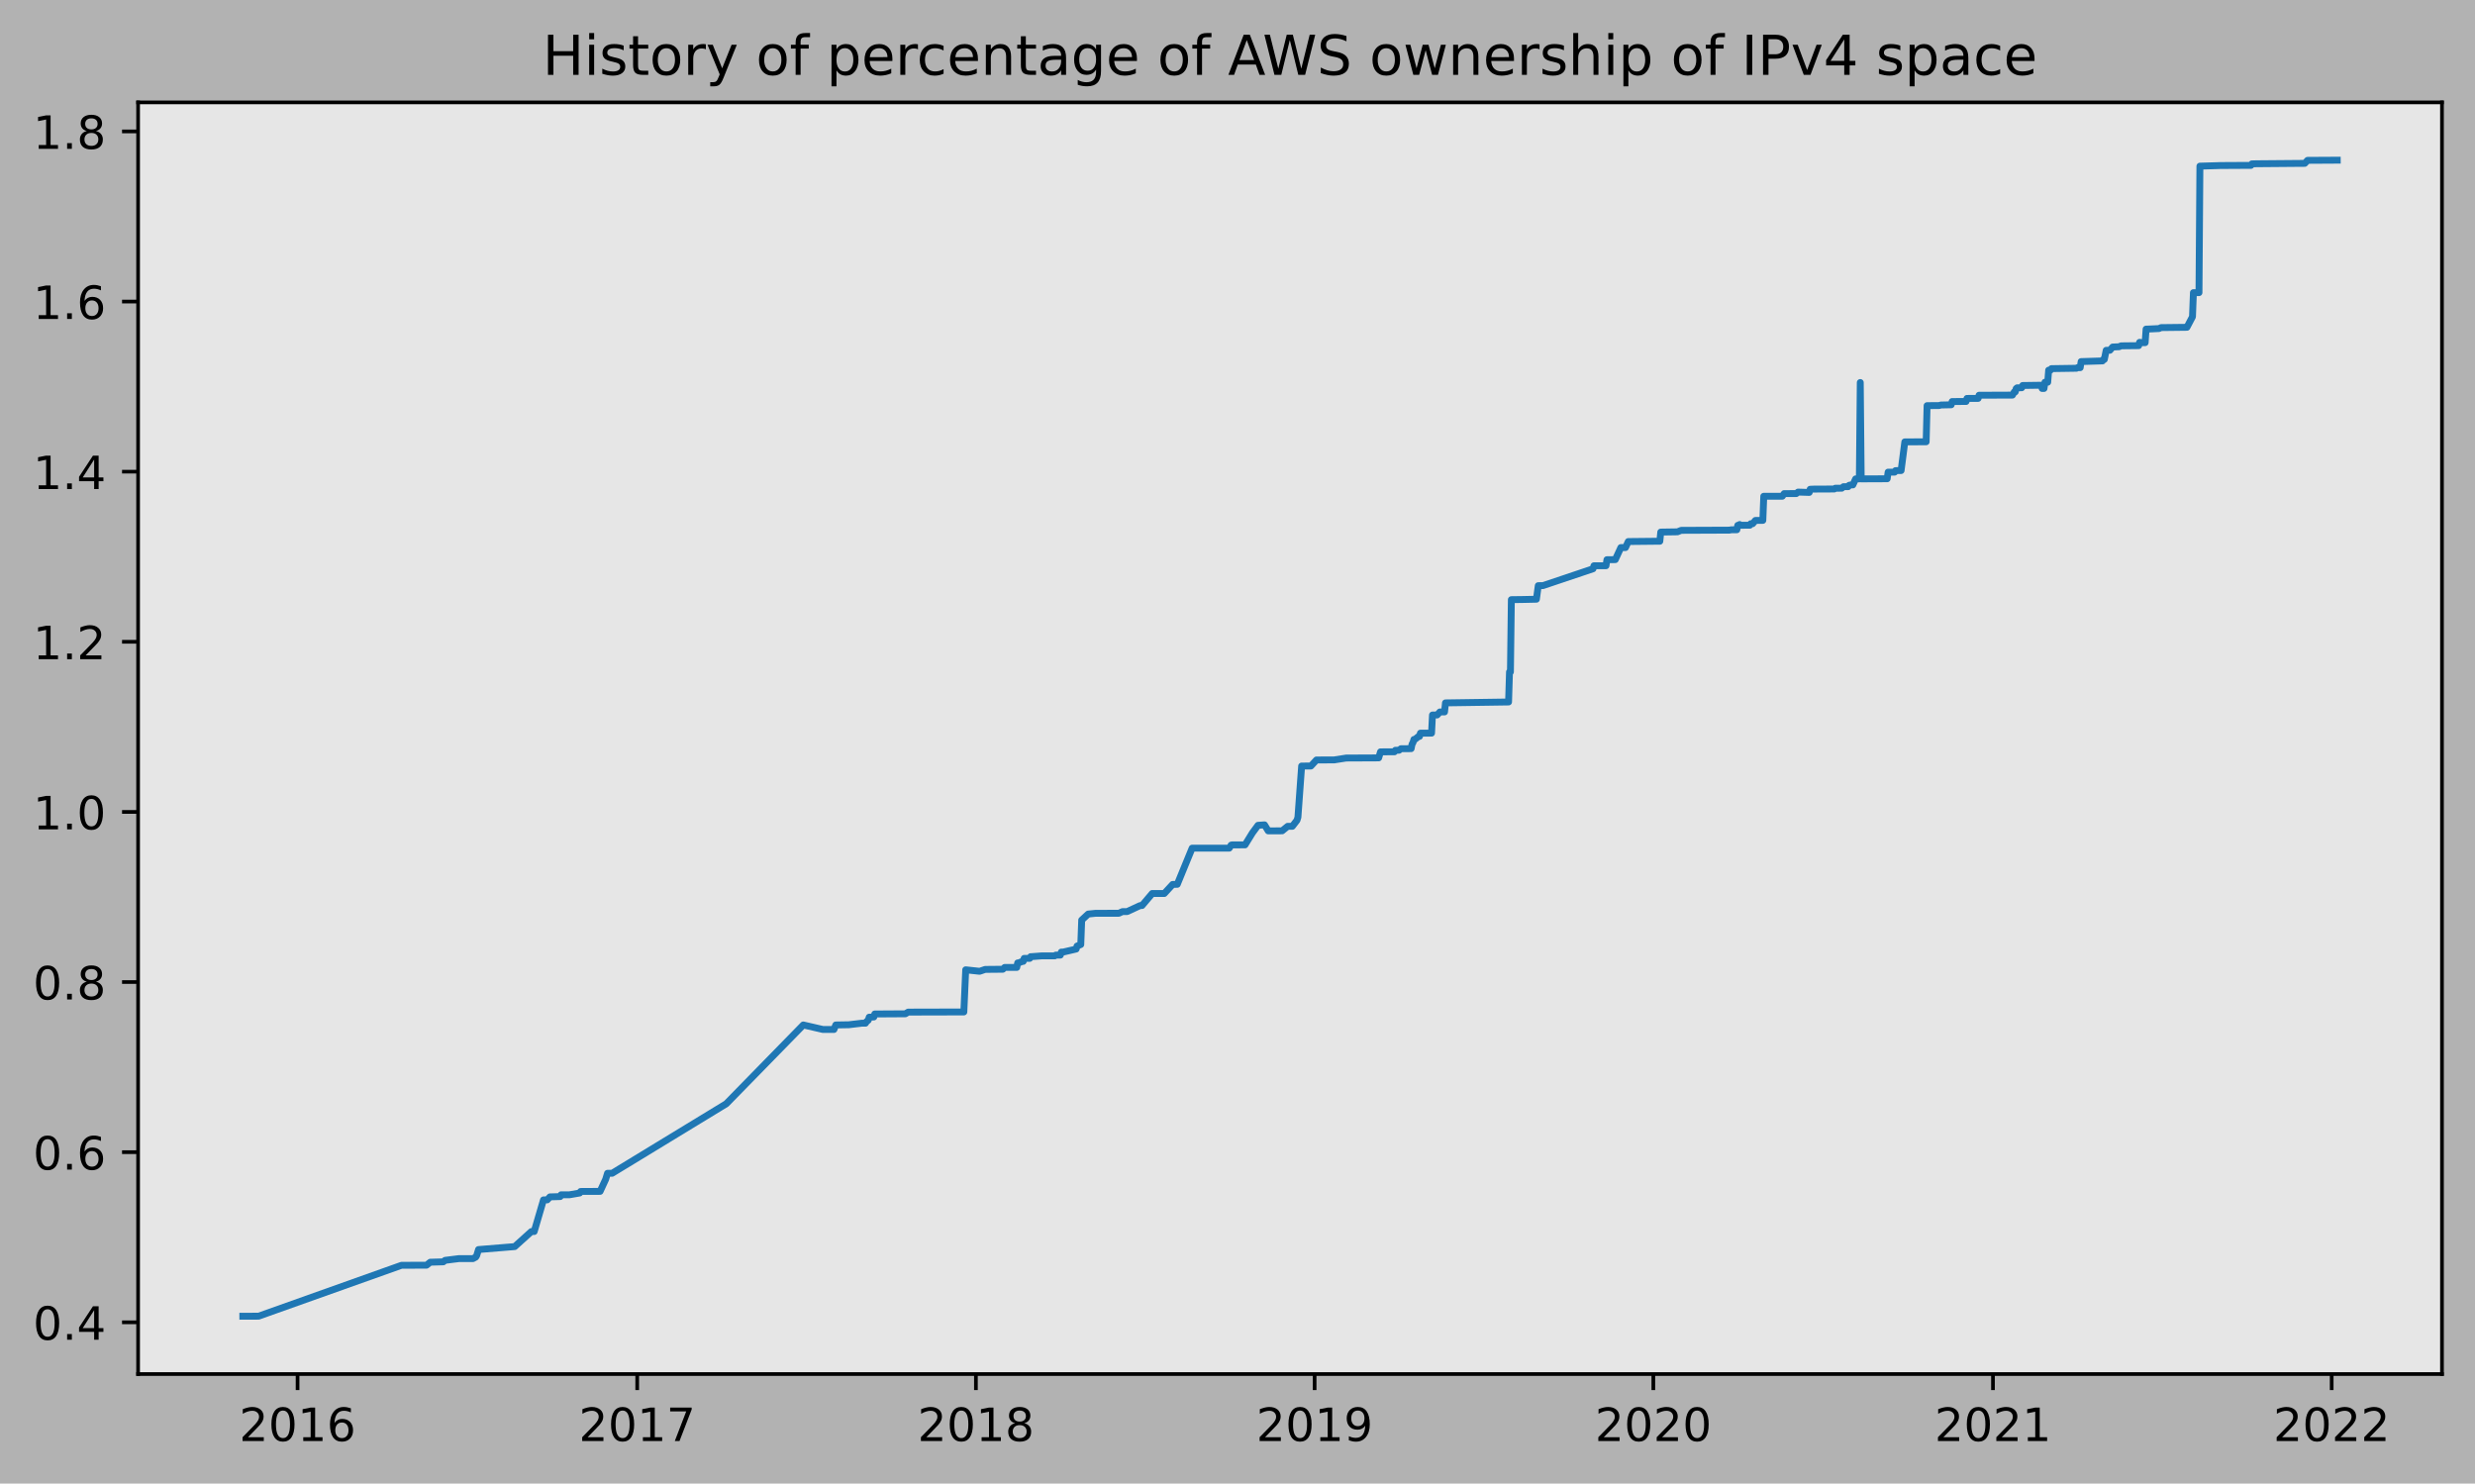
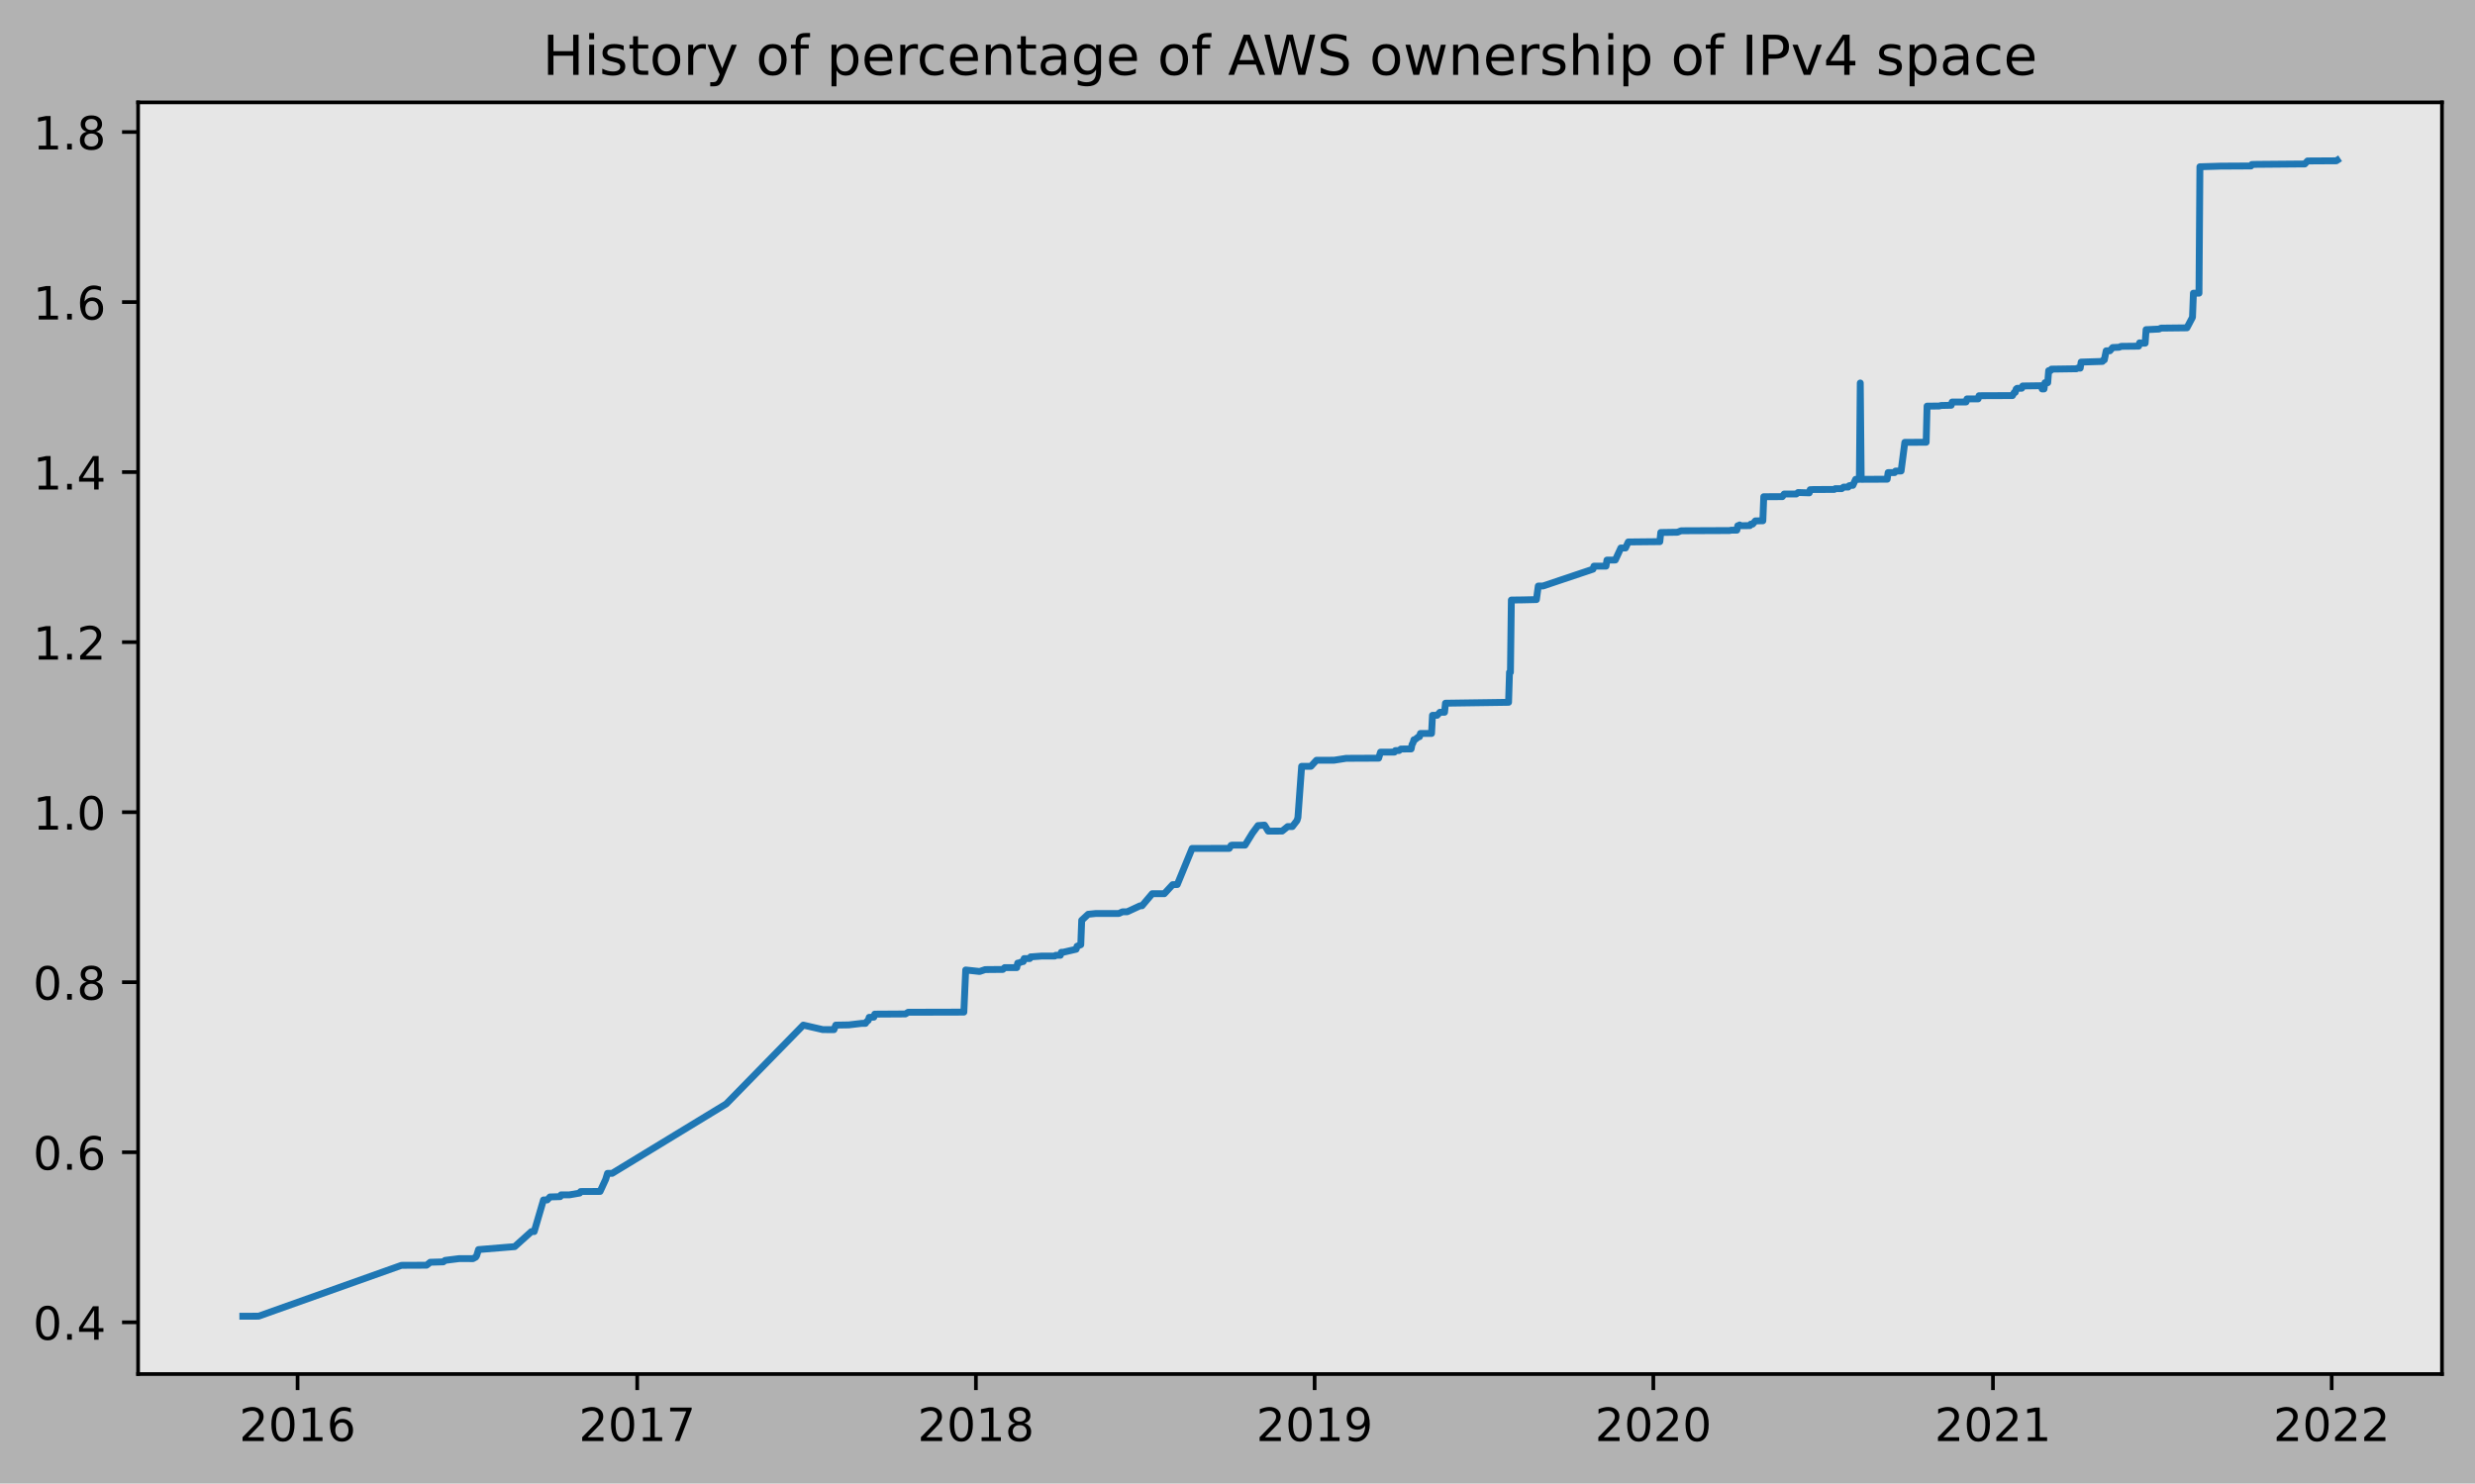
<svg xmlns="http://www.w3.org/2000/svg" xmlns:xlink="http://www.w3.org/1999/xlink" height="323.396pt" version="1.1" viewBox="0 0 539.503 323.396" width="539.503pt">
  <defs>
    <style type="text/css">
*{stroke-linecap:butt;stroke-linejoin:round;}
  </style>
  </defs>
  <g id="figure_1">
    <g id="patch_1">
      <path d="M 0 323.396  L 539.503 323.396  L 539.503 0  L 0 0  z " style="fill:#b2b2b2;" />
    </g>
    <g id="axes_1">
      <g id="patch_2">
        <path d="M 30.103 299.518  L 532.303 299.518  L 532.303 22.318  L 30.103 22.318  z " style="fill:#e6e6e6;" />
      </g>
      <g id="matplotlib.axis_1">
        <g id="xtick_1">
          <g id="line2d_1">
            <defs>
-               <path d="M 0 0  L 0 3.5  " id="mca70b9c5da" style="stroke:#000000;stroke-width:0.8;" />
-             </defs>
-             <g>
-               <use style="stroke:#000000;stroke-width:0.8;" x="64.865" xlink:href="#mca70b9c5da" y="299.518" />
+               <path d="M 0 0  L 0 3.5  " id="m80397d1a53" style="stroke:#000000;stroke-width:0.8;" />
+             </defs>
+             <g>
+               <use style="stroke:#000000;stroke-width:0.8;" x="64.865" xlink:href="#m80397d1a53" y="299.518" />
            </g>
          </g>
          <g id="text_1">
            <defs>
              <path d="M 19.188 8.297  L 53.609 8.297  L 53.609 0  L 7.328 0  L 7.328 8.297  Q 12.938 14.109 22.625 23.891  Q 32.328 33.688 34.812 36.531  Q 39.547 41.844 41.422 45.531  Q 43.312 49.219 43.312 52.781  Q 43.312 58.594 39.234 62.25  Q 35.156 65.922 28.609 65.922  Q 23.969 65.922 18.812 64.312  Q 13.672 62.703 7.812 59.422  L 7.812 69.391  Q 13.766 71.781 18.938 73  Q 24.125 74.219 28.422 74.219  Q 39.75 74.219 46.484 68.547  Q 53.219 62.891 53.219 53.422  Q 53.219 48.922 51.531 44.891  Q 49.859 40.875 45.406 35.406  Q 44.188 33.984 37.641 27.219  Q 31.109 20.453 19.188 8.297  z " id="DejaVuSans-50" />
              <path d="M 31.781 66.406  Q 24.172 66.406 20.328 58.906  Q 16.5 51.422 16.5 36.375  Q 16.5 21.391 20.328 13.891  Q 24.172 6.391 31.781 6.391  Q 39.453 6.391 43.281 13.891  Q 47.125 21.391 47.125 36.375  Q 47.125 51.422 43.281 58.906  Q 39.453 66.406 31.781 66.406  z M 31.781 74.219  Q 44.047 74.219 50.516 64.516  Q 56.984 54.828 56.984 36.375  Q 56.984 17.969 50.516 8.266  Q 44.047 -1.422 31.781 -1.422  Q 19.531 -1.422 13.062 8.266  Q 6.594 17.969 6.594 36.375  Q 6.594 54.828 13.062 64.516  Q 19.531 74.219 31.781 74.219  z " id="DejaVuSans-48" />
              <path d="M 12.406 8.297  L 28.516 8.297  L 28.516 63.922  L 10.984 60.406  L 10.984 69.391  L 28.422 72.906  L 38.281 72.906  L 38.281 8.297  L 54.391 8.297  L 54.391 0  L 12.406 0  z " id="DejaVuSans-49" />
              <path d="M 33.016 40.375  Q 26.375 40.375 22.484 35.828  Q 18.609 31.297 18.609 23.391  Q 18.609 15.531 22.484 10.953  Q 26.375 6.391 33.016 6.391  Q 39.656 6.391 43.531 10.953  Q 47.406 15.531 47.406 23.391  Q 47.406 31.297 43.531 35.828  Q 39.656 40.375 33.016 40.375  z M 52.594 71.297  L 52.594 62.312  Q 48.875 64.062 45.094 64.984  Q 41.312 65.922 37.594 65.922  Q 27.828 65.922 22.672 59.328  Q 17.531 52.734 16.797 39.406  Q 19.672 43.656 24.016 45.922  Q 28.375 48.188 33.594 48.188  Q 44.578 48.188 50.953 41.516  Q 57.328 34.859 57.328 23.391  Q 57.328 12.156 50.688 5.359  Q 44.047 -1.422 33.016 -1.422  Q 20.359 -1.422 13.672 8.266  Q 6.984 17.969 6.984 36.375  Q 6.984 53.656 15.188 63.938  Q 23.391 74.219 37.203 74.219  Q 40.922 74.219 44.703 73.484  Q 48.484 72.75 52.594 71.297  z " id="DejaVuSans-54" />
            </defs>
            <g transform="translate(52.1399 314.1166)scale(0.1 -0.1)">
              <use xlink:href="#DejaVuSans-50" />
              <use x="63.623" xlink:href="#DejaVuSans-48" />
              <use x="127.246" xlink:href="#DejaVuSans-49" />
              <use x="190.869" xlink:href="#DejaVuSans-54" />
            </g>
          </g>
        </g>
        <g id="xtick_2">
          <g id="line2d_2">
            <g>
-               <use style="stroke:#000000;stroke-width:0.8;" x="138.899" xlink:href="#mca70b9c5da" y="299.518" />
+               <use style="stroke:#000000;stroke-width:0.8;" x="138.899" xlink:href="#m80397d1a53" y="299.518" />
            </g>
          </g>
          <g id="text_2">
            <defs>
              <path d="M 8.203 72.906  L 55.078 72.906  L 55.078 68.703  L 28.609 0  L 18.312 0  L 43.219 64.594  L 8.203 64.594  z " id="DejaVuSans-55" />
            </defs>
            <g transform="translate(126.1743 314.1166)scale(0.1 -0.1)">
              <use xlink:href="#DejaVuSans-50" />
              <use x="63.623" xlink:href="#DejaVuSans-48" />
              <use x="127.246" xlink:href="#DejaVuSans-49" />
              <use x="190.869" xlink:href="#DejaVuSans-55" />
            </g>
          </g>
        </g>
        <g id="xtick_3">
          <g id="line2d_3">
            <g>
-               <use style="stroke:#000000;stroke-width:0.8;" x="212.731" xlink:href="#mca70b9c5da" y="299.518" />
+               <use style="stroke:#000000;stroke-width:0.8;" x="212.731" xlink:href="#m80397d1a53" y="299.518" />
            </g>
          </g>
          <g id="text_3">
            <defs>
              <path d="M 31.781 34.625  Q 24.75 34.625 20.719 30.859  Q 16.703 27.094 16.703 20.516  Q 16.703 13.922 20.719 10.156  Q 24.75 6.391 31.781 6.391  Q 38.812 6.391 42.859 10.172  Q 46.922 13.969 46.922 20.516  Q 46.922 27.094 42.891 30.859  Q 38.875 34.625 31.781 34.625  z M 21.922 38.812  Q 15.578 40.375 12.031 44.719  Q 8.5 49.078 8.5 55.328  Q 8.5 64.062 14.719 69.141  Q 20.953 74.219 31.781 74.219  Q 42.672 74.219 48.875 69.141  Q 55.078 64.062 55.078 55.328  Q 55.078 49.078 51.531 44.719  Q 48 40.375 41.703 38.812  Q 48.828 37.156 52.797 32.312  Q 56.781 27.484 56.781 20.516  Q 56.781 9.906 50.312 4.234  Q 43.844 -1.422 31.781 -1.422  Q 19.734 -1.422 13.25 4.234  Q 6.781 9.906 6.781 20.516  Q 6.781 27.484 10.781 32.312  Q 14.797 37.156 21.922 38.812  z M 18.312 54.391  Q 18.312 48.734 21.844 45.562  Q 25.391 42.391 31.781 42.391  Q 38.141 42.391 41.719 45.562  Q 45.312 48.734 45.312 54.391  Q 45.312 60.062 41.719 63.234  Q 38.141 66.406 31.781 66.406  Q 25.391 66.406 21.844 63.234  Q 18.312 60.062 18.312 54.391  z " id="DejaVuSans-56" />
            </defs>
            <g transform="translate(200.0064 314.1166)scale(0.1 -0.1)">
              <use xlink:href="#DejaVuSans-50" />
              <use x="63.623" xlink:href="#DejaVuSans-48" />
              <use x="127.246" xlink:href="#DejaVuSans-49" />
              <use x="190.869" xlink:href="#DejaVuSans-56" />
            </g>
          </g>
        </g>
        <g id="xtick_4">
          <g id="line2d_4">
            <g>
-               <use style="stroke:#000000;stroke-width:0.8;" x="286.564" xlink:href="#mca70b9c5da" y="299.518" />
+               <use style="stroke:#000000;stroke-width:0.8;" x="286.564" xlink:href="#m80397d1a53" y="299.518" />
            </g>
          </g>
          <g id="text_4">
            <defs>
              <path d="M 10.984 1.516  L 10.984 10.5  Q 14.703 8.734 18.5 7.812  Q 22.312 6.891 25.984 6.891  Q 35.75 6.891 40.891 13.453  Q 46.047 20.016 46.781 33.406  Q 43.953 29.203 39.594 26.953  Q 35.25 24.703 29.984 24.703  Q 19.047 24.703 12.672 31.312  Q 6.297 37.938 6.297 49.422  Q 6.297 60.641 12.938 67.422  Q 19.578 74.219 30.609 74.219  Q 43.266 74.219 49.922 64.516  Q 56.594 54.828 56.594 36.375  Q 56.594 19.141 48.406 8.859  Q 40.234 -1.422 26.422 -1.422  Q 22.703 -1.422 18.891 -0.688  Q 15.094 0.047 10.984 1.516  z M 30.609 32.422  Q 37.25 32.422 41.125 36.953  Q 45.016 41.5 45.016 49.422  Q 45.016 57.281 41.125 61.844  Q 37.25 66.406 30.609 66.406  Q 23.969 66.406 20.094 61.844  Q 16.219 57.281 16.219 49.422  Q 16.219 41.5 20.094 36.953  Q 23.969 32.422 30.609 32.422  z " id="DejaVuSans-57" />
            </defs>
            <g transform="translate(273.8385 314.1166)scale(0.1 -0.1)">
              <use xlink:href="#DejaVuSans-50" />
              <use x="63.623" xlink:href="#DejaVuSans-48" />
              <use x="127.246" xlink:href="#DejaVuSans-49" />
              <use x="190.869" xlink:href="#DejaVuSans-57" />
            </g>
          </g>
        </g>
        <g id="xtick_5">
          <g id="line2d_5">
            <g>
-               <use style="stroke:#000000;stroke-width:0.8;" x="360.396" xlink:href="#mca70b9c5da" y="299.518" />
+               <use style="stroke:#000000;stroke-width:0.8;" x="360.396" xlink:href="#m80397d1a53" y="299.518" />
            </g>
          </g>
          <g id="text_5">
            <g transform="translate(347.6707 314.1166)scale(0.1 -0.1)">
              <use xlink:href="#DejaVuSans-50" />
              <use x="63.623" xlink:href="#DejaVuSans-48" />
              <use x="127.246" xlink:href="#DejaVuSans-50" />
              <use x="190.869" xlink:href="#DejaVuSans-48" />
            </g>
          </g>
        </g>
        <g id="xtick_6">
          <g id="line2d_6">
            <g>
-               <use style="stroke:#000000;stroke-width:0.8;" x="434.43" xlink:href="#mca70b9c5da" y="299.518" />
+               <use style="stroke:#000000;stroke-width:0.8;" x="434.43" xlink:href="#m80397d1a53" y="299.518" />
            </g>
          </g>
          <g id="text_6">
            <g transform="translate(421.7051 314.1166)scale(0.1 -0.1)">
              <use xlink:href="#DejaVuSans-50" />
              <use x="63.623" xlink:href="#DejaVuSans-48" />
              <use x="127.246" xlink:href="#DejaVuSans-50" />
              <use x="190.869" xlink:href="#DejaVuSans-49" />
            </g>
          </g>
        </g>
        <g id="xtick_7">
          <g id="line2d_7">
            <g>
-               <use style="stroke:#000000;stroke-width:0.8;" x="508.262" xlink:href="#mca70b9c5da" y="299.518" />
+               <use style="stroke:#000000;stroke-width:0.8;" x="508.262" xlink:href="#m80397d1a53" y="299.518" />
            </g>
          </g>
          <g id="text_7">
            <g transform="translate(495.5372 314.1166)scale(0.1 -0.1)">
              <use xlink:href="#DejaVuSans-50" />
              <use x="63.623" xlink:href="#DejaVuSans-48" />
              <use x="127.246" xlink:href="#DejaVuSans-50" />
              <use x="190.869" xlink:href="#DejaVuSans-50" />
            </g>
          </g>
        </g>
      </g>
      <g id="matplotlib.axis_2">
        <g id="ytick_1">
          <g id="line2d_8">
            <defs>
-               <path d="M 0 0  L -3.5 0  " id="m6147acba99" style="stroke:#000000;stroke-width:0.8;" />
-             </defs>
-             <g>
-               <use style="stroke:#000000;stroke-width:0.8;" x="30.103" xlink:href="#m6147acba99" y="288.238" />
+               <path d="M 0 0  L -3.5 0  " id="m4fb364304b" style="stroke:#000000;stroke-width:0.8;" />
+             </defs>
+             <g>
+               <use style="stroke:#000000;stroke-width:0.8;" x="30.103" xlink:href="#m4fb364304b" y="288.237" />
            </g>
          </g>
          <g id="text_8">
            <defs>
              <path d="M 10.688 12.406  L 21 12.406  L 21 0  L 10.688 0  z " id="DejaVuSans-46" />
              <path d="M 37.797 64.312  L 12.891 25.391  L 37.797 25.391  z M 35.203 72.906  L 47.609 72.906  L 47.609 25.391  L 58.016 25.391  L 58.016 17.188  L 47.609 17.188  L 47.609 0  L 37.797 0  L 37.797 17.188  L 4.891 17.188  L 4.891 26.703  z " id="DejaVuSans-52" />
            </defs>
-             <g transform="translate(7.2 292.0371)scale(0.1 -0.1)">
+             <g transform="translate(7.2 292.0364)scale(0.1 -0.1)">
              <use xlink:href="#DejaVuSans-48" />
              <use x="63.623" xlink:href="#DejaVuSans-46" />
              <use x="95.41" xlink:href="#DejaVuSans-52" />
            </g>
          </g>
        </g>
        <g id="ytick_2">
          <g id="line2d_9">
            <g>
-               <use style="stroke:#000000;stroke-width:0.8;" x="30.103" xlink:href="#m6147acba99" y="251.153" />
+               <use style="stroke:#000000;stroke-width:0.8;" x="30.103" xlink:href="#m4fb364304b" y="251.172" />
            </g>
          </g>
          <g id="text_9">
-             <g transform="translate(7.2 254.9521)scale(0.1 -0.1)">
+             <g transform="translate(7.2 254.971)scale(0.1 -0.1)">
              <use xlink:href="#DejaVuSans-48" />
              <use x="63.623" xlink:href="#DejaVuSans-46" />
              <use x="95.41" xlink:href="#DejaVuSans-54" />
            </g>
          </g>
        </g>
        <g id="ytick_3">
          <g id="line2d_10">
            <g>
-               <use style="stroke:#000000;stroke-width:0.8;" x="30.103" xlink:href="#m6147acba99" y="214.068" />
+               <use style="stroke:#000000;stroke-width:0.8;" x="30.103" xlink:href="#m4fb364304b" y="214.106" />
            </g>
          </g>
          <g id="text_10">
-             <g transform="translate(7.2 217.867)scale(0.1 -0.1)">
+             <g transform="translate(7.2 217.9055)scale(0.1 -0.1)">
              <use xlink:href="#DejaVuSans-48" />
              <use x="63.623" xlink:href="#DejaVuSans-46" />
              <use x="95.41" xlink:href="#DejaVuSans-56" />
            </g>
          </g>
        </g>
        <g id="ytick_4">
          <g id="line2d_11">
            <g>
-               <use style="stroke:#000000;stroke-width:0.8;" x="30.103" xlink:href="#m6147acba99" y="176.983" />
+               <use style="stroke:#000000;stroke-width:0.8;" x="30.103" xlink:href="#m4fb364304b" y="177.041" />
            </g>
          </g>
          <g id="text_11">
-             <g transform="translate(7.2 180.7819)scale(0.1 -0.1)">
+             <g transform="translate(7.2 180.8401)scale(0.1 -0.1)">
              <use xlink:href="#DejaVuSans-49" />
              <use x="63.623" xlink:href="#DejaVuSans-46" />
              <use x="95.41" xlink:href="#DejaVuSans-48" />
            </g>
          </g>
        </g>
        <g id="ytick_5">
          <g id="line2d_12">
            <g>
-               <use style="stroke:#000000;stroke-width:0.8;" x="30.103" xlink:href="#m6147acba99" y="139.898" />
+               <use style="stroke:#000000;stroke-width:0.8;" x="30.103" xlink:href="#m4fb364304b" y="139.975" />
            </g>
          </g>
          <g id="text_12">
-             <g transform="translate(7.2 143.6969)scale(0.1 -0.1)">
+             <g transform="translate(7.2 143.7746)scale(0.1 -0.1)">
              <use xlink:href="#DejaVuSans-49" />
              <use x="63.623" xlink:href="#DejaVuSans-46" />
              <use x="95.41" xlink:href="#DejaVuSans-50" />
            </g>
          </g>
        </g>
        <g id="ytick_6">
          <g id="line2d_13">
            <g>
-               <use style="stroke:#000000;stroke-width:0.8;" x="30.103" xlink:href="#m6147acba99" y="102.813" />
+               <use style="stroke:#000000;stroke-width:0.8;" x="30.103" xlink:href="#m4fb364304b" y="102.91" />
            </g>
          </g>
          <g id="text_13">
-             <g transform="translate(7.2 106.6118)scale(0.1 -0.1)">
+             <g transform="translate(7.2 106.7091)scale(0.1 -0.1)">
              <use xlink:href="#DejaVuSans-49" />
              <use x="63.623" xlink:href="#DejaVuSans-46" />
              <use x="95.41" xlink:href="#DejaVuSans-52" />
            </g>
          </g>
        </g>
        <g id="ytick_7">
          <g id="line2d_14">
            <g>
-               <use style="stroke:#000000;stroke-width:0.8;" x="30.103" xlink:href="#m6147acba99" y="65.728" />
+               <use style="stroke:#000000;stroke-width:0.8;" x="30.103" xlink:href="#m4fb364304b" y="65.844" />
            </g>
          </g>
          <g id="text_14">
-             <g transform="translate(7.2 69.52672)scale(0.1 -0.1)">
+             <g transform="translate(7.2 69.64369)scale(0.1 -0.1)">
              <use xlink:href="#DejaVuSans-49" />
              <use x="63.623" xlink:href="#DejaVuSans-46" />
              <use x="95.41" xlink:href="#DejaVuSans-54" />
            </g>
          </g>
        </g>
        <g id="ytick_8">
          <g id="line2d_15">
            <g>
-               <use style="stroke:#000000;stroke-width:0.8;" x="30.103" xlink:href="#m6147acba99" y="28.642" />
+               <use style="stroke:#000000;stroke-width:0.8;" x="30.103" xlink:href="#m4fb364304b" y="28.779" />
            </g>
          </g>
          <g id="text_15">
-             <g transform="translate(7.2 32.44166)scale(0.1 -0.1)">
+             <g transform="translate(7.2 32.57824)scale(0.1 -0.1)">
              <use xlink:href="#DejaVuSans-49" />
              <use x="63.623" xlink:href="#DejaVuSans-46" />
              <use x="95.41" xlink:href="#DejaVuSans-56" />
            </g>
          </g>
        </g>
      </g>
      <g id="line2d_16">
-         <path clip-path="url(#p439fc5a214)" d="M 52.93 286.918  L 56.369 286.904  L 87.52 275.812  L 92.982 275.788  L 93.791 275.141  L 96.623 275.059  L 97.027 274.732  L 100.062 274.352  L 103.096 274.354  L 103.703 274.026  L 103.905 273.698  L 104.309 272.38  L 112.198 271.734  L 115.839 268.451  L 116.446 268.448  L 118.469 261.555  L 119.278 261.555  L 119.885 260.899  L 122.11 260.833  L 122.312 260.441  L 124.133 260.441  L 126.358 260.055  L 126.56 259.726  L 126.965 259.711  L 130.808 259.7  L 132.022 257.074  L 132.426 255.761  L 133.438 255.75  L 158.318 240.599  L 175.107 223.422  L 179.355 224.402  L 181.783 224.41  L 182.187 223.425  L 185.019 223.376  L 187.851 223.041  L 188.66 223.041  L 188.862 222.713  L 189.267 222.384  L 189.469 221.728  L 190.481 221.687  L 190.683 221.03  L 197.358 220.988  L 197.965 220.619  L 210.102 220.588  L 210.506 211.398  L 213.541 211.726  L 214.754 211.314  L 218.598 211.278  L 219.002 210.884  L 221.632 210.884  L 221.834 209.9  L 222.036 209.897  L 222.845 209.567  L 223.048 209.566  L 223.25 208.91  L 224.464 208.909  L 224.666 208.533  L 224.868 208.531  L 227.093 208.363  L 229.925 208.362  L 230.127 208.198  L 231.139 208.196  L 231.341 207.54  L 231.746 207.535  L 234.578 206.878  L 234.78 206.222  L 235.589 205.893  L 235.791 200.56  L 237.207 199.247  L 238.826 199.082  L 243.883 199.076  L 244.692 198.707  L 245.703 198.707  L 248.535 197.394  L 248.94 197.39  L 251.165 194.763  L 253.794 194.767  L 255.615 192.792  L 256.626 192.765  L 259.863 184.885  L 267.954 184.88  L 268.358 184.224  L 268.561 184.172  L 271.393 184.169  L 273.011 181.543  L 274.224 179.902  L 275.64 179.803  L 276.45 181.116  L 279.484 181.104  L 280.697 180.119  L 281.709 180.118  L 282.72 178.805  L 282.923 178.144  L 283.732 166.984  L 285.754 166.979  L 286.968 165.661  L 290.811 165.649  L 293.441 165.239  L 300.521 165.206  L 300.925 163.891  L 303.96 163.877  L 304.162 163.548  L 304.971 163.537  L 305.376 163.209  L 307.601 163.191  L 307.803 162.206  L 308.005 161.878  L 308.207 161.185  L 308.41 161.184  L 309.219 160.528  L 309.421 160.528  L 309.623 159.816  L 312.051 159.813  L 312.253 155.858  L 313.264 155.852  L 313.871 155.194  L 314.883 155.189  L 315.085 153.217  L 328.84 153.019  L 329.042 146.47  L 329.245 146.469  L 329.447 130.714  L 331.874 130.684  L 334.908 130.618  L 335.313 127.664  L 336.324 127.657  L 347.247 123.985  L 347.45 123.329  L 350.079 123.318  L 350.282 122.005  L 352.102 121.988  L 353.316 119.362  L 354.327 119.36  L 354.934 118.047  L 360.598 117.989  L 361.812 117.984  L 362.014 115.985  L 365.655 115.928  L 366.464 115.605  L 376.983 115.562  L 377.387 115.479  L 378.601 115.474  L 378.803 114.51  L 379.005 114.51  L 379.208 114.338  L 379.41 114.5  L 381.433 114.487  L 381.635 114.16  L 382.04 114.158  L 382.646 113.449  L 384.265 113.432  L 384.467 108.178  L 388.513 108.169  L 388.917 107.595  L 391.547 107.592  L 391.951 107.264  L 394.379 107.341  L 394.581 106.649  L 395.39 106.614  L 399.84 106.592  L 400.042 106.428  L 401.458 106.422  L 401.863 106.085  L 402.874 106.081  L 403.077 105.784  L 403.481 105.702  L 403.886 105.702  L 404.493 104.389  L 405.302 104.389  L 405.504 83.38  L 405.706 104.387  L 411.37 104.362  L 411.572 102.919  L 412.988 102.918  L 413.191 102.589  L 414.404 102.571  L 415.213 96.324  L 419.866 96.301  L 420.068 88.423  L 422.698 88.4  L 423.102 88.284  L 425.327 88.236  L 425.53 87.528  L 428.564 87.515  L 428.766 86.848  L 431.194 86.844  L 431.396 86.154  L 438.678 86.124  L 439.082 85.421  L 439.285 85.421  L 439.487 84.707  L 439.689 84.54  L 440.701 84.521  L 440.903 84.029  L 444.949 83.973  L 445.151 84.68  L 445.555 84.678  L 445.758 83.317  L 446.365 83.317  L 446.567 80.691  L 446.971 80.688  L 447.174 80.356  L 452.635 80.275  L 452.838 80.144  L 453.444 80.143  L 453.647 78.819  L 458.299 78.674  L 458.501 78.344  L 458.704 78.343  L 459.108 76.363  L 459.917 76.353  L 460.524 75.645  L 461.94 75.582  L 462.345 75.387  L 466.188 75.344  L 466.39 74.62  L 466.997 74.7  L 467.604 74.695  L 467.806 71.74  L 468.413 71.722  L 470.638 71.617  L 471.043 71.411  L 476.707 71.346  L 477.92 69.043  L 478.122 63.791  L 479.336 63.79  L 479.538 36.217  L 483.179 36.111  L 483.989 36.083  L 489.248 36.053  L 490.664 36.051  L 490.866 35.723  L 491.878 35.696  L 501.587 35.615  L 502.396 35.611  L 503.003 34.954  L 509.476 34.918  L 509.476 34.918  " style="fill:none;stroke:#1f77b4;stroke-linecap:square;stroke-width:1.5;" />
+         <path clip-path="url(#pdef154a400)" d="M 52.93 286.918  L 56.369 286.904  L 87.52 275.818  L 92.982 275.794  L 93.791 275.148  L 96.623 275.066  L 97.027 274.739  L 100.062 274.358  L 103.096 274.361  L 103.703 274.033  L 103.905 273.705  L 104.309 272.387  L 112.198 271.742  L 115.839 268.46  L 116.446 268.458  L 118.469 261.568  L 119.278 261.568  L 119.885 260.912  L 122.11 260.847  L 122.312 260.455  L 124.133 260.455  L 126.358 260.069  L 126.56 259.741  L 126.965 259.725  L 130.808 259.714  L 132.022 257.089  L 132.426 255.777  L 133.438 255.767  L 158.318 240.624  L 175.107 223.455  L 179.355 224.436  L 181.783 224.443  L 182.187 223.458  L 185.019 223.41  L 187.851 223.075  L 188.66 223.075  L 188.862 222.747  L 189.267 222.418  L 189.469 221.762  L 190.481 221.721  L 190.683 221.065  L 197.358 221.023  L 197.965 220.654  L 210.102 220.623  L 210.506 211.438  L 213.541 211.766  L 214.754 211.354  L 218.598 211.318  L 219.002 210.924  L 221.632 210.925  L 221.834 209.941  L 222.036 209.938  L 222.845 209.608  L 223.048 209.607  L 223.25 208.951  L 224.464 208.95  L 224.666 208.574  L 224.868 208.572  L 227.093 208.404  L 229.925 208.403  L 230.127 208.239  L 231.139 208.238  L 231.341 207.582  L 231.746 207.577  L 234.578 206.92  L 234.78 206.264  L 235.589 205.936  L 235.791 200.605  L 237.207 199.293  L 238.826 199.129  L 243.883 199.122  L 244.692 198.753  L 245.703 198.753  L 248.535 197.441  L 248.94 197.437  L 251.165 194.812  L 253.794 194.815  L 255.615 192.842  L 256.626 192.815  L 259.863 184.939  L 267.954 184.934  L 268.358 184.278  L 268.561 184.227  L 271.393 184.223  L 273.011 181.599  L 274.224 179.958  L 275.64 179.86  L 276.45 181.172  L 279.484 181.16  L 280.697 180.176  L 281.709 180.175  L 282.72 178.862  L 282.923 178.201  L 283.732 167.047  L 285.754 167.042  L 286.968 165.725  L 290.811 165.713  L 293.441 165.303  L 300.521 165.27  L 300.925 163.957  L 303.96 163.942  L 304.162 163.614  L 304.971 163.602  L 305.376 163.274  L 307.601 163.256  L 307.803 162.272  L 308.005 161.944  L 308.207 161.252  L 308.41 161.251  L 309.219 160.595  L 309.421 160.594  L 309.623 159.884  L 312.051 159.88  L 312.253 155.928  L 313.264 155.921  L 313.871 155.264  L 314.883 155.258  L 315.085 153.287  L 328.84 153.09  L 329.042 146.544  L 329.245 146.544  L 329.447 130.797  L 331.874 130.767  L 334.908 130.7  L 335.313 127.748  L 336.324 127.741  L 347.247 124.071  L 347.45 123.415  L 350.079 123.405  L 350.282 122.093  L 352.102 122.075  L 353.316 119.45  L 354.327 119.449  L 354.934 118.137  L 360.598 118.078  L 361.812 118.073  L 362.014 116.075  L 365.655 116.019  L 366.464 115.696  L 376.983 115.652  L 377.387 115.57  L 378.601 115.565  L 378.803 114.601  L 379.005 114.601  L 379.208 114.429  L 379.41 114.591  L 381.433 114.578  L 381.635 114.251  L 382.04 114.25  L 382.646 113.541  L 384.265 113.524  L 384.467 108.272  L 388.513 108.263  L 388.917 107.689  L 391.547 107.687  L 391.951 107.359  L 394.379 107.436  L 394.581 106.744  L 395.39 106.709  L 399.84 106.688  L 400.042 106.524  L 401.458 106.518  L 401.863 106.181  L 402.874 106.177  L 403.077 105.88  L 403.481 105.797  L 403.886 105.797  L 404.493 104.485  L 405.302 104.485  L 405.504 83.488  L 405.706 104.484  L 411.37 104.459  L 411.572 103.016  L 412.988 103.016  L 413.191 102.686  L 414.404 102.668  L 415.213 96.425  L 419.866 96.402  L 420.068 88.528  L 422.698 88.505  L 423.102 88.389  L 425.327 88.341  L 425.53 87.633  L 428.564 87.621  L 428.766 86.954  L 431.194 86.95  L 431.396 86.26  L 438.678 86.23  L 439.082 85.527  L 439.285 85.527  L 439.487 84.814  L 439.689 84.647  L 440.701 84.628  L 440.903 84.136  L 444.949 84.081  L 445.151 84.787  L 445.555 84.785  L 445.758 83.424  L 446.365 83.424  L 446.567 80.8  L 446.971 80.797  L 447.174 80.465  L 452.635 80.384  L 452.838 80.253  L 453.444 80.253  L 453.647 78.929  L 458.299 78.784  L 458.501 78.455  L 458.704 78.453  L 459.108 76.474  L 459.917 76.465  L 460.524 75.757  L 461.94 75.694  L 462.345 75.498  L 466.188 75.456  L 466.39 74.733  L 466.997 74.813  L 467.604 74.807  L 467.806 71.854  L 468.413 71.835  L 470.638 71.73  L 471.043 71.525  L 476.707 71.46  L 477.92 69.158  L 478.122 63.909  L 479.336 63.908  L 479.538 36.35  L 483.179 36.244  L 483.989 36.216  L 489.248 36.186  L 490.664 36.184  L 490.866 35.855  L 491.878 35.829  L 501.587 35.747  L 502.396 35.744  L 503.003 35.087  L 509.274 35.051  L 509.476 34.918  L 509.476 34.918  " style="fill:none;stroke:#1f77b4;stroke-linecap:square;stroke-width:1.5;" />
      </g>
      <g id="patch_3">
        <path d="M 30.103 299.518  L 30.103 22.318  " style="fill:none;stroke:#000000;stroke-linecap:square;stroke-linejoin:miter;stroke-width:0.8;" />
      </g>
      <g id="patch_4">
        <path d="M 532.303 299.518  L 532.303 22.318  " style="fill:none;stroke:#000000;stroke-linecap:square;stroke-linejoin:miter;stroke-width:0.8;" />
      </g>
      <g id="patch_5">
        <path d="M 30.103 299.518  L 532.303 299.518  " style="fill:none;stroke:#000000;stroke-linecap:square;stroke-linejoin:miter;stroke-width:0.8;" />
      </g>
      <g id="patch_6">
        <path d="M 30.103 22.318  L 532.303 22.318  " style="fill:none;stroke:#000000;stroke-linecap:square;stroke-linejoin:miter;stroke-width:0.8;" />
      </g>
      <g id="text_16">
        <defs>
          <path d="M 9.812 72.906  L 19.672 72.906  L 19.672 43.016  L 55.516 43.016  L 55.516 72.906  L 65.375 72.906  L 65.375 0  L 55.516 0  L 55.516 34.719  L 19.672 34.719  L 19.672 0  L 9.812 0  z " id="DejaVuSans-72" />
          <path d="M 9.422 54.688  L 18.406 54.688  L 18.406 0  L 9.422 0  z M 9.422 75.984  L 18.406 75.984  L 18.406 64.594  L 9.422 64.594  z " id="DejaVuSans-105" />
          <path d="M 44.281 53.078  L 44.281 44.578  Q 40.484 46.531 36.375 47.5  Q 32.281 48.484 27.875 48.484  Q 21.188 48.484 17.844 46.438  Q 14.5 44.391 14.5 40.281  Q 14.5 37.156 16.891 35.375  Q 19.281 33.594 26.516 31.984  L 29.594 31.297  Q 39.156 29.25 43.188 25.516  Q 47.219 21.781 47.219 15.094  Q 47.219 7.469 41.188 3.016  Q 35.156 -1.422 24.609 -1.422  Q 20.219 -1.422 15.453 -0.562  Q 10.688 0.297 5.422 2  L 5.422 11.281  Q 10.406 8.688 15.234 7.391  Q 20.062 6.109 24.812 6.109  Q 31.156 6.109 34.562 8.281  Q 37.984 10.453 37.984 14.406  Q 37.984 18.062 35.516 20.016  Q 33.062 21.969 24.703 23.781  L 21.578 24.516  Q 13.234 26.266 9.516 29.906  Q 5.812 33.547 5.812 39.891  Q 5.812 47.609 11.281 51.797  Q 16.75 56 26.812 56  Q 31.781 56 36.172 55.266  Q 40.578 54.547 44.281 53.078  z " id="DejaVuSans-115" />
          <path d="M 18.312 70.219  L 18.312 54.688  L 36.812 54.688  L 36.812 47.703  L 18.312 47.703  L 18.312 18.016  Q 18.312 11.328 20.141 9.422  Q 21.969 7.516 27.594 7.516  L 36.812 7.516  L 36.812 0  L 27.594 0  Q 17.188 0 13.234 3.875  Q 9.281 7.766 9.281 18.016  L 9.281 47.703  L 2.688 47.703  L 2.688 54.688  L 9.281 54.688  L 9.281 70.219  z " id="DejaVuSans-116" />
          <path d="M 30.609 48.391  Q 23.391 48.391 19.188 42.75  Q 14.984 37.109 14.984 27.297  Q 14.984 17.484 19.156 11.844  Q 23.344 6.203 30.609 6.203  Q 37.797 6.203 41.984 11.859  Q 46.188 17.531 46.188 27.297  Q 46.188 37.016 41.984 42.703  Q 37.797 48.391 30.609 48.391  z M 30.609 56  Q 42.328 56 49.016 48.375  Q 55.719 40.766 55.719 27.297  Q 55.719 13.875 49.016 6.219  Q 42.328 -1.422 30.609 -1.422  Q 18.844 -1.422 12.172 6.219  Q 5.516 13.875 5.516 27.297  Q 5.516 40.766 12.172 48.375  Q 18.844 56 30.609 56  z " id="DejaVuSans-111" />
          <path d="M 41.109 46.297  Q 39.594 47.172 37.812 47.578  Q 36.031 48 33.891 48  Q 26.266 48 22.188 43.047  Q 18.109 38.094 18.109 28.812  L 18.109 0  L 9.078 0  L 9.078 54.688  L 18.109 54.688  L 18.109 46.188  Q 20.953 51.172 25.484 53.578  Q 30.031 56 36.531 56  Q 37.453 56 38.578 55.875  Q 39.703 55.766 41.062 55.516  z " id="DejaVuSans-114" />
          <path d="M 32.172 -5.078  Q 28.375 -14.844 24.75 -17.812  Q 21.141 -20.797 15.094 -20.797  L 7.906 -20.797  L 7.906 -13.281  L 13.188 -13.281  Q 16.891 -13.281 18.938 -11.516  Q 21 -9.766 23.484 -3.219  L 25.094 0.875  L 2.984 54.688  L 12.5 54.688  L 29.594 11.922  L 46.688 54.688  L 56.203 54.688  z " id="DejaVuSans-121" />
          <path id="DejaVuSans-32" />
          <path d="M 37.109 75.984  L 37.109 68.5  L 28.516 68.5  Q 23.688 68.5 21.797 66.547  Q 19.922 64.594 19.922 59.516  L 19.922 54.688  L 34.719 54.688  L 34.719 47.703  L 19.922 47.703  L 19.922 0  L 10.891 0  L 10.891 47.703  L 2.297 47.703  L 2.297 54.688  L 10.891 54.688  L 10.891 58.5  Q 10.891 67.625 15.141 71.797  Q 19.391 75.984 28.609 75.984  z " id="DejaVuSans-102" />
          <path d="M 18.109 8.203  L 18.109 -20.797  L 9.078 -20.797  L 9.078 54.688  L 18.109 54.688  L 18.109 46.391  Q 20.953 51.266 25.266 53.625  Q 29.594 56 35.594 56  Q 45.562 56 51.781 48.094  Q 58.016 40.188 58.016 27.297  Q 58.016 14.406 51.781 6.484  Q 45.562 -1.422 35.594 -1.422  Q 29.594 -1.422 25.266 0.953  Q 20.953 3.328 18.109 8.203  z M 48.688 27.297  Q 48.688 37.203 44.609 42.844  Q 40.531 48.484 33.406 48.484  Q 26.266 48.484 22.188 42.844  Q 18.109 37.203 18.109 27.297  Q 18.109 17.391 22.188 11.75  Q 26.266 6.109 33.406 6.109  Q 40.531 6.109 44.609 11.75  Q 48.688 17.391 48.688 27.297  z " id="DejaVuSans-112" />
          <path d="M 56.203 29.594  L 56.203 25.203  L 14.891 25.203  Q 15.484 15.922 20.484 11.062  Q 25.484 6.203 34.422 6.203  Q 39.594 6.203 44.453 7.469  Q 49.312 8.734 54.109 11.281  L 54.109 2.781  Q 49.266 0.734 44.188 -0.344  Q 39.109 -1.422 33.891 -1.422  Q 20.797 -1.422 13.156 6.188  Q 5.516 13.812 5.516 26.812  Q 5.516 40.234 12.766 48.109  Q 20.016 56 32.328 56  Q 43.359 56 49.781 48.891  Q 56.203 41.797 56.203 29.594  z M 47.219 32.234  Q 47.125 39.594 43.094 43.984  Q 39.062 48.391 32.422 48.391  Q 24.906 48.391 20.391 44.141  Q 15.875 39.891 15.188 32.172  z " id="DejaVuSans-101" />
          <path d="M 48.781 52.594  L 48.781 44.188  Q 44.969 46.297 41.141 47.344  Q 37.312 48.391 33.406 48.391  Q 24.656 48.391 19.812 42.844  Q 14.984 37.312 14.984 27.297  Q 14.984 17.281 19.812 11.734  Q 24.656 6.203 33.406 6.203  Q 37.312 6.203 41.141 7.25  Q 44.969 8.297 48.781 10.406  L 48.781 2.094  Q 45.016 0.344 40.984 -0.531  Q 36.969 -1.422 32.422 -1.422  Q 20.062 -1.422 12.781 6.344  Q 5.516 14.109 5.516 27.297  Q 5.516 40.672 12.859 48.328  Q 20.219 56 33.016 56  Q 37.156 56 41.109 55.141  Q 45.062 54.297 48.781 52.594  z " id="DejaVuSans-99" />
          <path d="M 54.891 33.016  L 54.891 0  L 45.906 0  L 45.906 32.719  Q 45.906 40.484 42.875 44.328  Q 39.844 48.188 33.797 48.188  Q 26.516 48.188 22.312 43.547  Q 18.109 38.922 18.109 30.906  L 18.109 0  L 9.078 0  L 9.078 54.688  L 18.109 54.688  L 18.109 46.188  Q 21.344 51.125 25.703 53.562  Q 30.078 56 35.797 56  Q 45.219 56 50.047 50.172  Q 54.891 44.344 54.891 33.016  z " id="DejaVuSans-110" />
          <path d="M 34.281 27.484  Q 23.391 27.484 19.188 25  Q 14.984 22.516 14.984 16.5  Q 14.984 11.719 18.141 8.906  Q 21.297 6.109 26.703 6.109  Q 34.188 6.109 38.703 11.406  Q 43.219 16.703 43.219 25.484  L 43.219 27.484  z M 52.203 31.203  L 52.203 0  L 43.219 0  L 43.219 8.297  Q 40.141 3.328 35.547 0.953  Q 30.953 -1.422 24.312 -1.422  Q 15.922 -1.422 10.953 3.297  Q 6 8.016 6 15.922  Q 6 25.141 12.172 29.828  Q 18.359 34.516 30.609 34.516  L 43.219 34.516  L 43.219 35.406  Q 43.219 41.609 39.141 45  Q 35.062 48.391 27.688 48.391  Q 23 48.391 18.547 47.266  Q 14.109 46.141 10.016 43.891  L 10.016 52.203  Q 14.938 54.109 19.578 55.047  Q 24.219 56 28.609 56  Q 40.484 56 46.344 49.844  Q 52.203 43.703 52.203 31.203  z " id="DejaVuSans-97" />
          <path d="M 45.406 27.984  Q 45.406 37.75 41.375 43.109  Q 37.359 48.484 30.078 48.484  Q 22.859 48.484 18.828 43.109  Q 14.797 37.75 14.797 27.984  Q 14.797 18.266 18.828 12.891  Q 22.859 7.516 30.078 7.516  Q 37.359 7.516 41.375 12.891  Q 45.406 18.266 45.406 27.984  z M 54.391 6.781  Q 54.391 -7.172 48.188 -13.984  Q 42 -20.797 29.203 -20.797  Q 24.469 -20.797 20.266 -20.094  Q 16.062 -19.391 12.109 -17.922  L 12.109 -9.188  Q 16.062 -11.328 19.922 -12.344  Q 23.781 -13.375 27.781 -13.375  Q 36.625 -13.375 41.016 -8.766  Q 45.406 -4.156 45.406 5.172  L 45.406 9.625  Q 42.625 4.781 38.281 2.391  Q 33.938 0 27.875 0  Q 17.828 0 11.672 7.656  Q 5.516 15.328 5.516 27.984  Q 5.516 40.672 11.672 48.328  Q 17.828 56 27.875 56  Q 33.938 56 38.281 53.609  Q 42.625 51.219 45.406 46.391  L 45.406 54.688  L 54.391 54.688  z " id="DejaVuSans-103" />
          <path d="M 34.188 63.188  L 20.797 26.906  L 47.609 26.906  z M 28.609 72.906  L 39.797 72.906  L 67.578 0  L 57.328 0  L 50.688 18.703  L 17.828 18.703  L 11.188 0  L 0.781 0  z " id="DejaVuSans-65" />
          <path d="M 3.328 72.906  L 13.281 72.906  L 28.609 11.281  L 43.891 72.906  L 54.984 72.906  L 70.312 11.281  L 85.594 72.906  L 95.609 72.906  L 77.297 0  L 64.891 0  L 49.516 63.281  L 33.984 0  L 21.578 0  z " id="DejaVuSans-87" />
          <path d="M 53.516 70.516  L 53.516 60.891  Q 47.906 63.578 42.922 64.891  Q 37.938 66.219 33.297 66.219  Q 25.25 66.219 20.875 63.094  Q 16.5 59.969 16.5 54.203  Q 16.5 49.359 19.406 46.891  Q 22.312 44.438 30.422 42.922  L 36.375 41.703  Q 47.406 39.594 52.656 34.297  Q 57.906 29 57.906 20.125  Q 57.906 9.516 50.797 4.047  Q 43.703 -1.422 29.984 -1.422  Q 24.812 -1.422 18.969 -0.25  Q 13.141 0.922 6.891 3.219  L 6.891 13.375  Q 12.891 10.016 18.656 8.297  Q 24.422 6.594 29.984 6.594  Q 38.422 6.594 43.016 9.906  Q 47.609 13.234 47.609 19.391  Q 47.609 24.75 44.312 27.781  Q 41.016 30.812 33.5 32.328  L 27.484 33.5  Q 16.453 35.688 11.516 40.375  Q 6.594 45.062 6.594 53.422  Q 6.594 63.094 13.406 68.656  Q 20.219 74.219 32.172 74.219  Q 37.312 74.219 42.625 73.281  Q 47.953 72.359 53.516 70.516  z " id="DejaVuSans-83" />
          <path d="M 4.203 54.688  L 13.188 54.688  L 24.422 12.016  L 35.594 54.688  L 46.188 54.688  L 57.422 12.016  L 68.609 54.688  L 77.594 54.688  L 63.281 0  L 52.688 0  L 40.922 44.828  L 29.109 0  L 18.5 0  z " id="DejaVuSans-119" />
          <path d="M 54.891 33.016  L 54.891 0  L 45.906 0  L 45.906 32.719  Q 45.906 40.484 42.875 44.328  Q 39.844 48.188 33.797 48.188  Q 26.516 48.188 22.312 43.547  Q 18.109 38.922 18.109 30.906  L 18.109 0  L 9.078 0  L 9.078 75.984  L 18.109 75.984  L 18.109 46.188  Q 21.344 51.125 25.703 53.562  Q 30.078 56 35.797 56  Q 45.219 56 50.047 50.172  Q 54.891 44.344 54.891 33.016  z " id="DejaVuSans-104" />
          <path d="M 9.812 72.906  L 19.672 72.906  L 19.672 0  L 9.812 0  z " id="DejaVuSans-73" />
          <path d="M 19.672 64.797  L 19.672 37.406  L 32.078 37.406  Q 38.969 37.406 42.719 40.969  Q 46.484 44.531 46.484 51.125  Q 46.484 57.672 42.719 61.234  Q 38.969 64.797 32.078 64.797  z M 9.812 72.906  L 32.078 72.906  Q 44.344 72.906 50.609 67.359  Q 56.891 61.812 56.891 51.125  Q 56.891 40.328 50.609 34.812  Q 44.344 29.297 32.078 29.297  L 19.672 29.297  L 19.672 0  L 9.812 0  z " id="DejaVuSans-80" />
          <path d="M 2.984 54.688  L 12.5 54.688  L 29.594 8.797  L 46.688 54.688  L 56.203 54.688  L 35.688 0  L 23.484 0  z " id="DejaVuSans-118" />
        </defs>
        <g transform="translate(118.2778 16.31812)scale(0.12 -0.12)">
          <use xlink:href="#DejaVuSans-72" />
          <use x="75.195" xlink:href="#DejaVuSans-105" />
          <use x="102.979" xlink:href="#DejaVuSans-115" />
          <use x="155.078" xlink:href="#DejaVuSans-116" />
          <use x="194.287" xlink:href="#DejaVuSans-111" />
          <use x="255.469" xlink:href="#DejaVuSans-114" />
          <use x="296.582" xlink:href="#DejaVuSans-121" />
          <use x="355.762" xlink:href="#DejaVuSans-32" />
          <use x="387.549" xlink:href="#DejaVuSans-111" />
          <use x="448.73" xlink:href="#DejaVuSans-102" />
          <use x="483.936" xlink:href="#DejaVuSans-32" />
          <use x="515.723" xlink:href="#DejaVuSans-112" />
          <use x="579.199" xlink:href="#DejaVuSans-101" />
          <use x="640.723" xlink:href="#DejaVuSans-114" />
          <use x="679.586" xlink:href="#DejaVuSans-99" />
          <use x="734.566" xlink:href="#DejaVuSans-101" />
          <use x="796.09" xlink:href="#DejaVuSans-110" />
          <use x="859.469" xlink:href="#DejaVuSans-116" />
          <use x="898.678" xlink:href="#DejaVuSans-97" />
          <use x="959.957" xlink:href="#DejaVuSans-103" />
          <use x="1023.434" xlink:href="#DejaVuSans-101" />
          <use x="1084.957" xlink:href="#DejaVuSans-32" />
          <use x="1116.744" xlink:href="#DejaVuSans-111" />
          <use x="1177.926" xlink:href="#DejaVuSans-102" />
          <use x="1213.131" xlink:href="#DejaVuSans-32" />
          <use x="1244.918" xlink:href="#DejaVuSans-65" />
          <use x="1307.826" xlink:href="#DejaVuSans-87" />
          <use x="1406.703" xlink:href="#DejaVuSans-83" />
          <use x="1470.18" xlink:href="#DejaVuSans-32" />
          <use x="1501.967" xlink:href="#DejaVuSans-111" />
          <use x="1563.148" xlink:href="#DejaVuSans-119" />
          <use x="1644.936" xlink:href="#DejaVuSans-110" />
          <use x="1708.314" xlink:href="#DejaVuSans-101" />
          <use x="1769.838" xlink:href="#DejaVuSans-114" />
          <use x="1810.951" xlink:href="#DejaVuSans-115" />
          <use x="1863.051" xlink:href="#DejaVuSans-104" />
          <use x="1926.43" xlink:href="#DejaVuSans-105" />
          <use x="1954.213" xlink:href="#DejaVuSans-112" />
          <use x="2017.689" xlink:href="#DejaVuSans-32" />
          <use x="2049.477" xlink:href="#DejaVuSans-111" />
          <use x="2110.658" xlink:href="#DejaVuSans-102" />
          <use x="2145.863" xlink:href="#DejaVuSans-32" />
          <use x="2177.65" xlink:href="#DejaVuSans-73" />
          <use x="2207.143" xlink:href="#DejaVuSans-80" />
          <use x="2267.445" xlink:href="#DejaVuSans-118" />
          <use x="2326.625" xlink:href="#DejaVuSans-52" />
          <use x="2390.248" xlink:href="#DejaVuSans-32" />
          <use x="2422.035" xlink:href="#DejaVuSans-115" />
          <use x="2474.135" xlink:href="#DejaVuSans-112" />
          <use x="2537.611" xlink:href="#DejaVuSans-97" />
          <use x="2598.891" xlink:href="#DejaVuSans-99" />
          <use x="2653.871" xlink:href="#DejaVuSans-101" />
        </g>
      </g>
    </g>
  </g>
  <defs>
-     <clipPath id="p439fc5a214">
+     <clipPath id="pdef154a400">
      <rect height="277.2" width="502.2" x="30.103" y="22.318" />
    </clipPath>
  </defs>
</svg>
